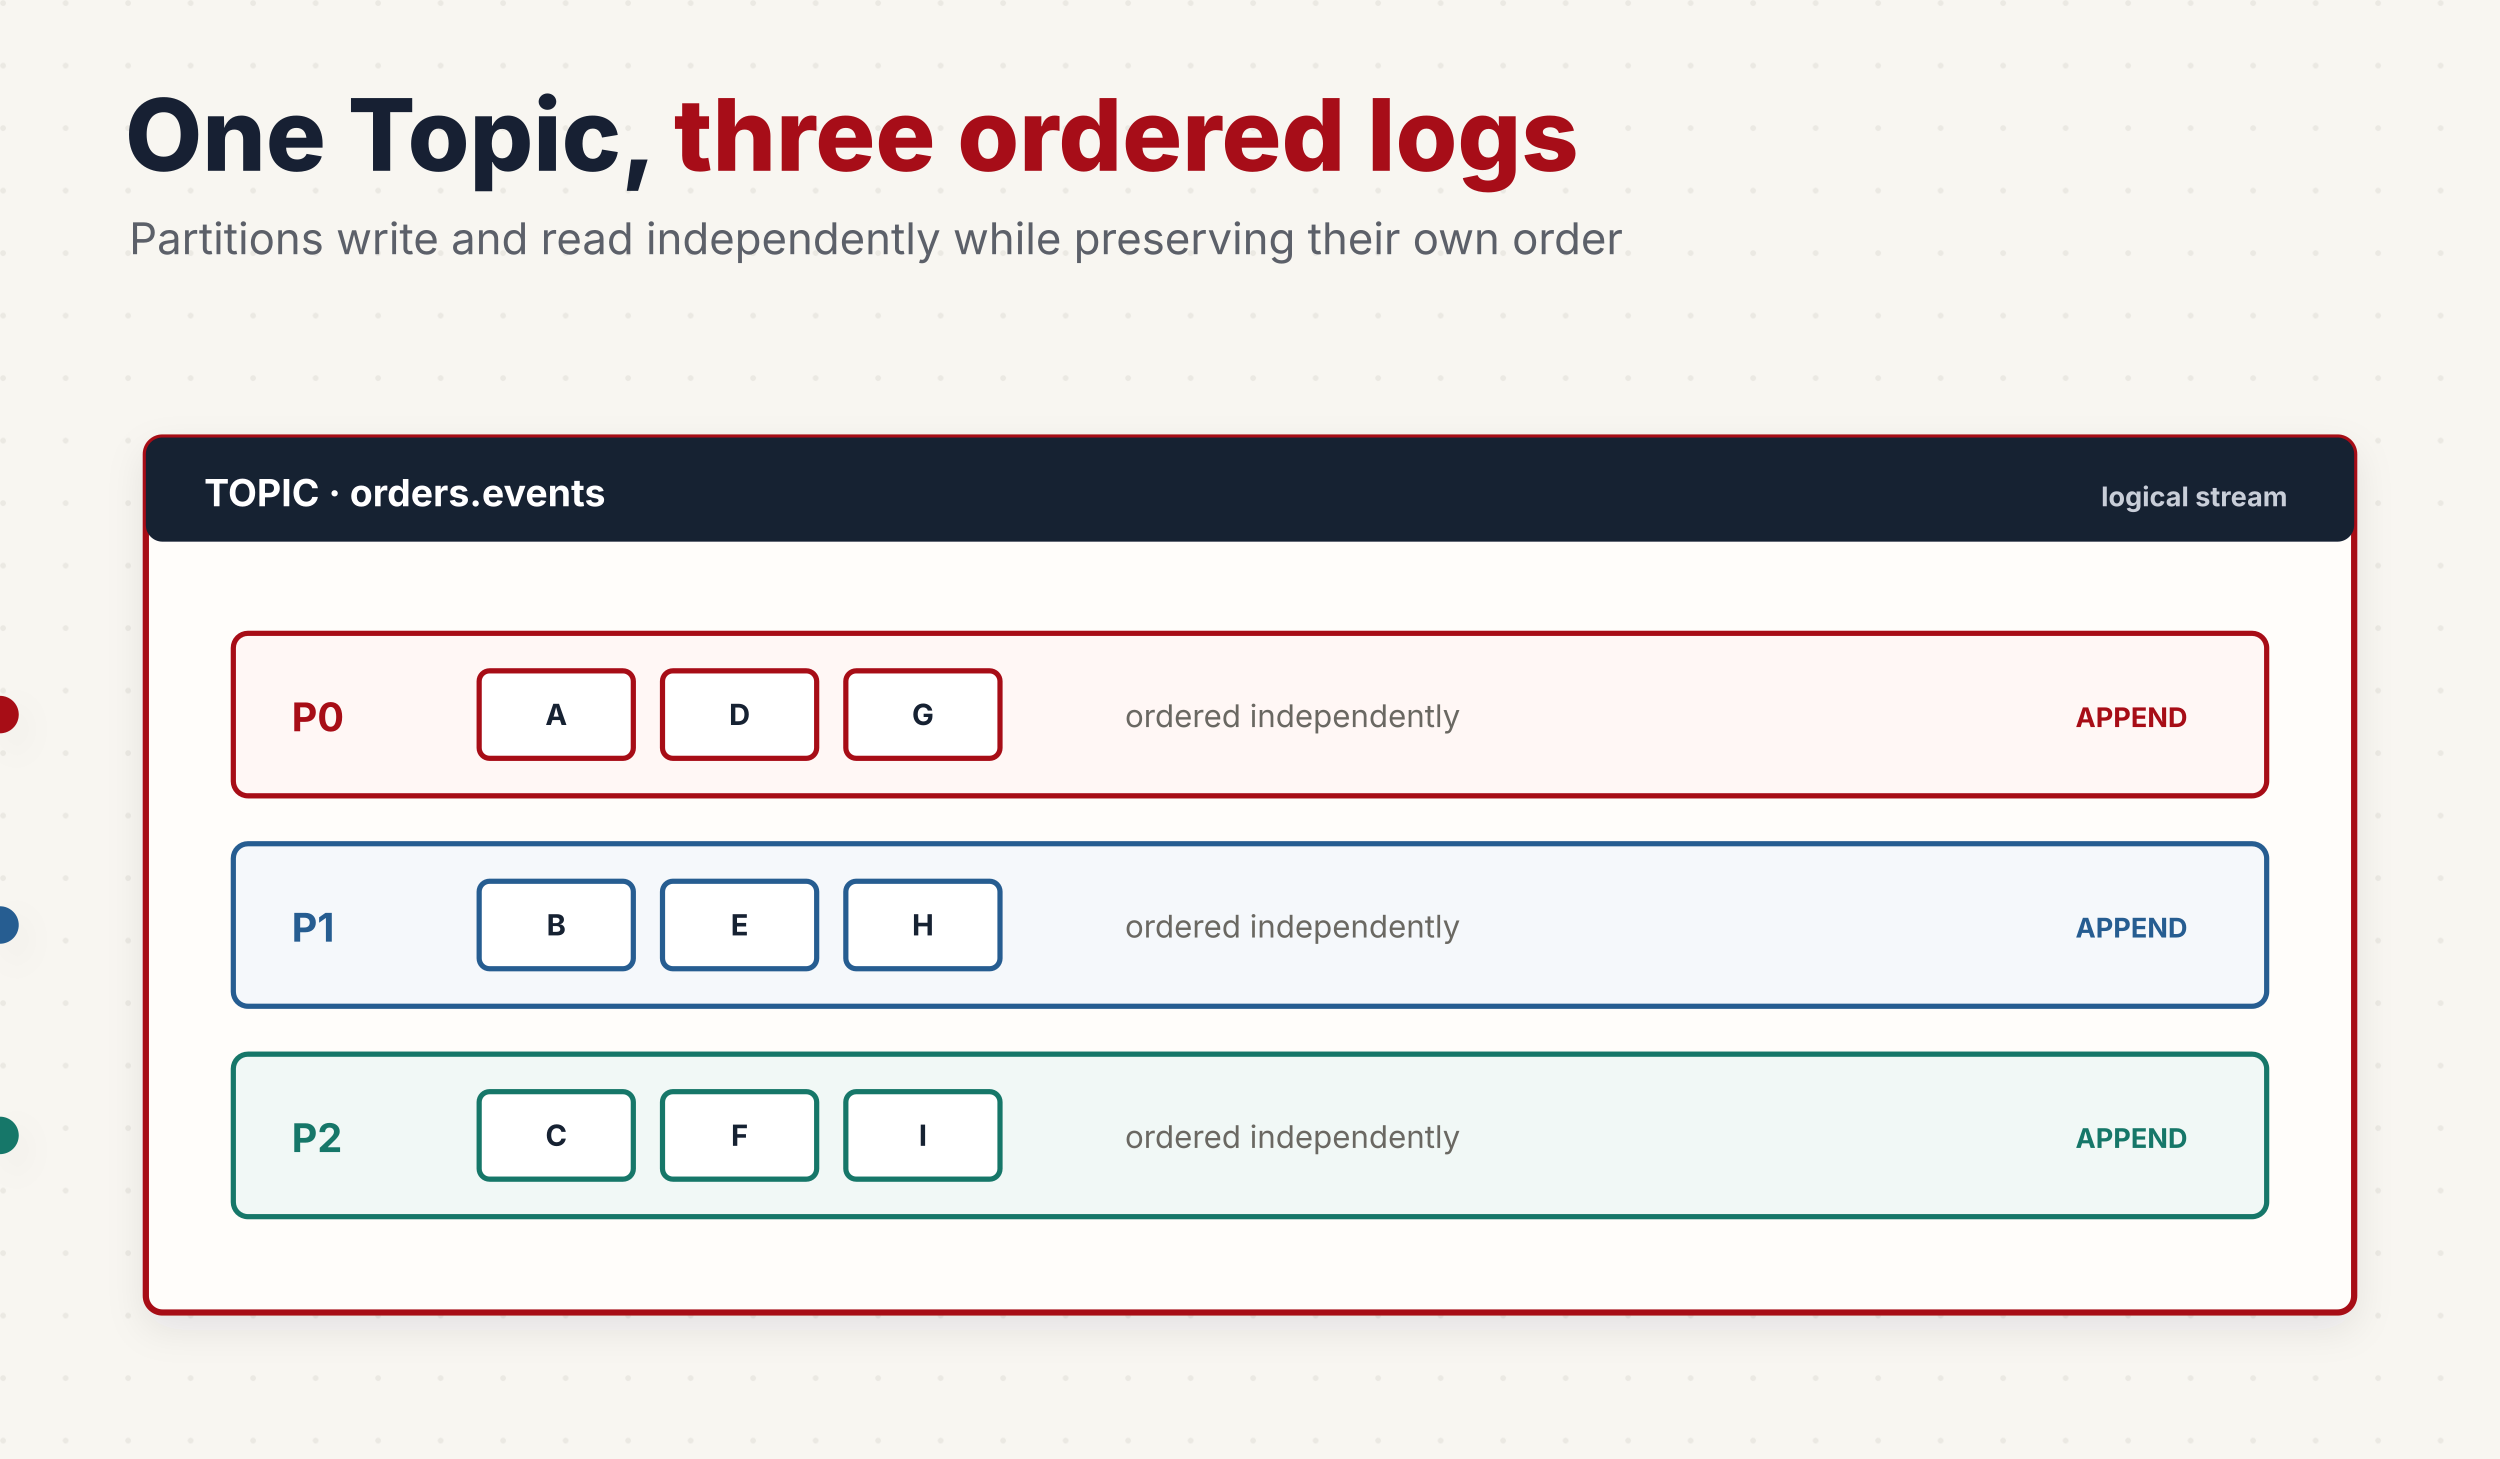
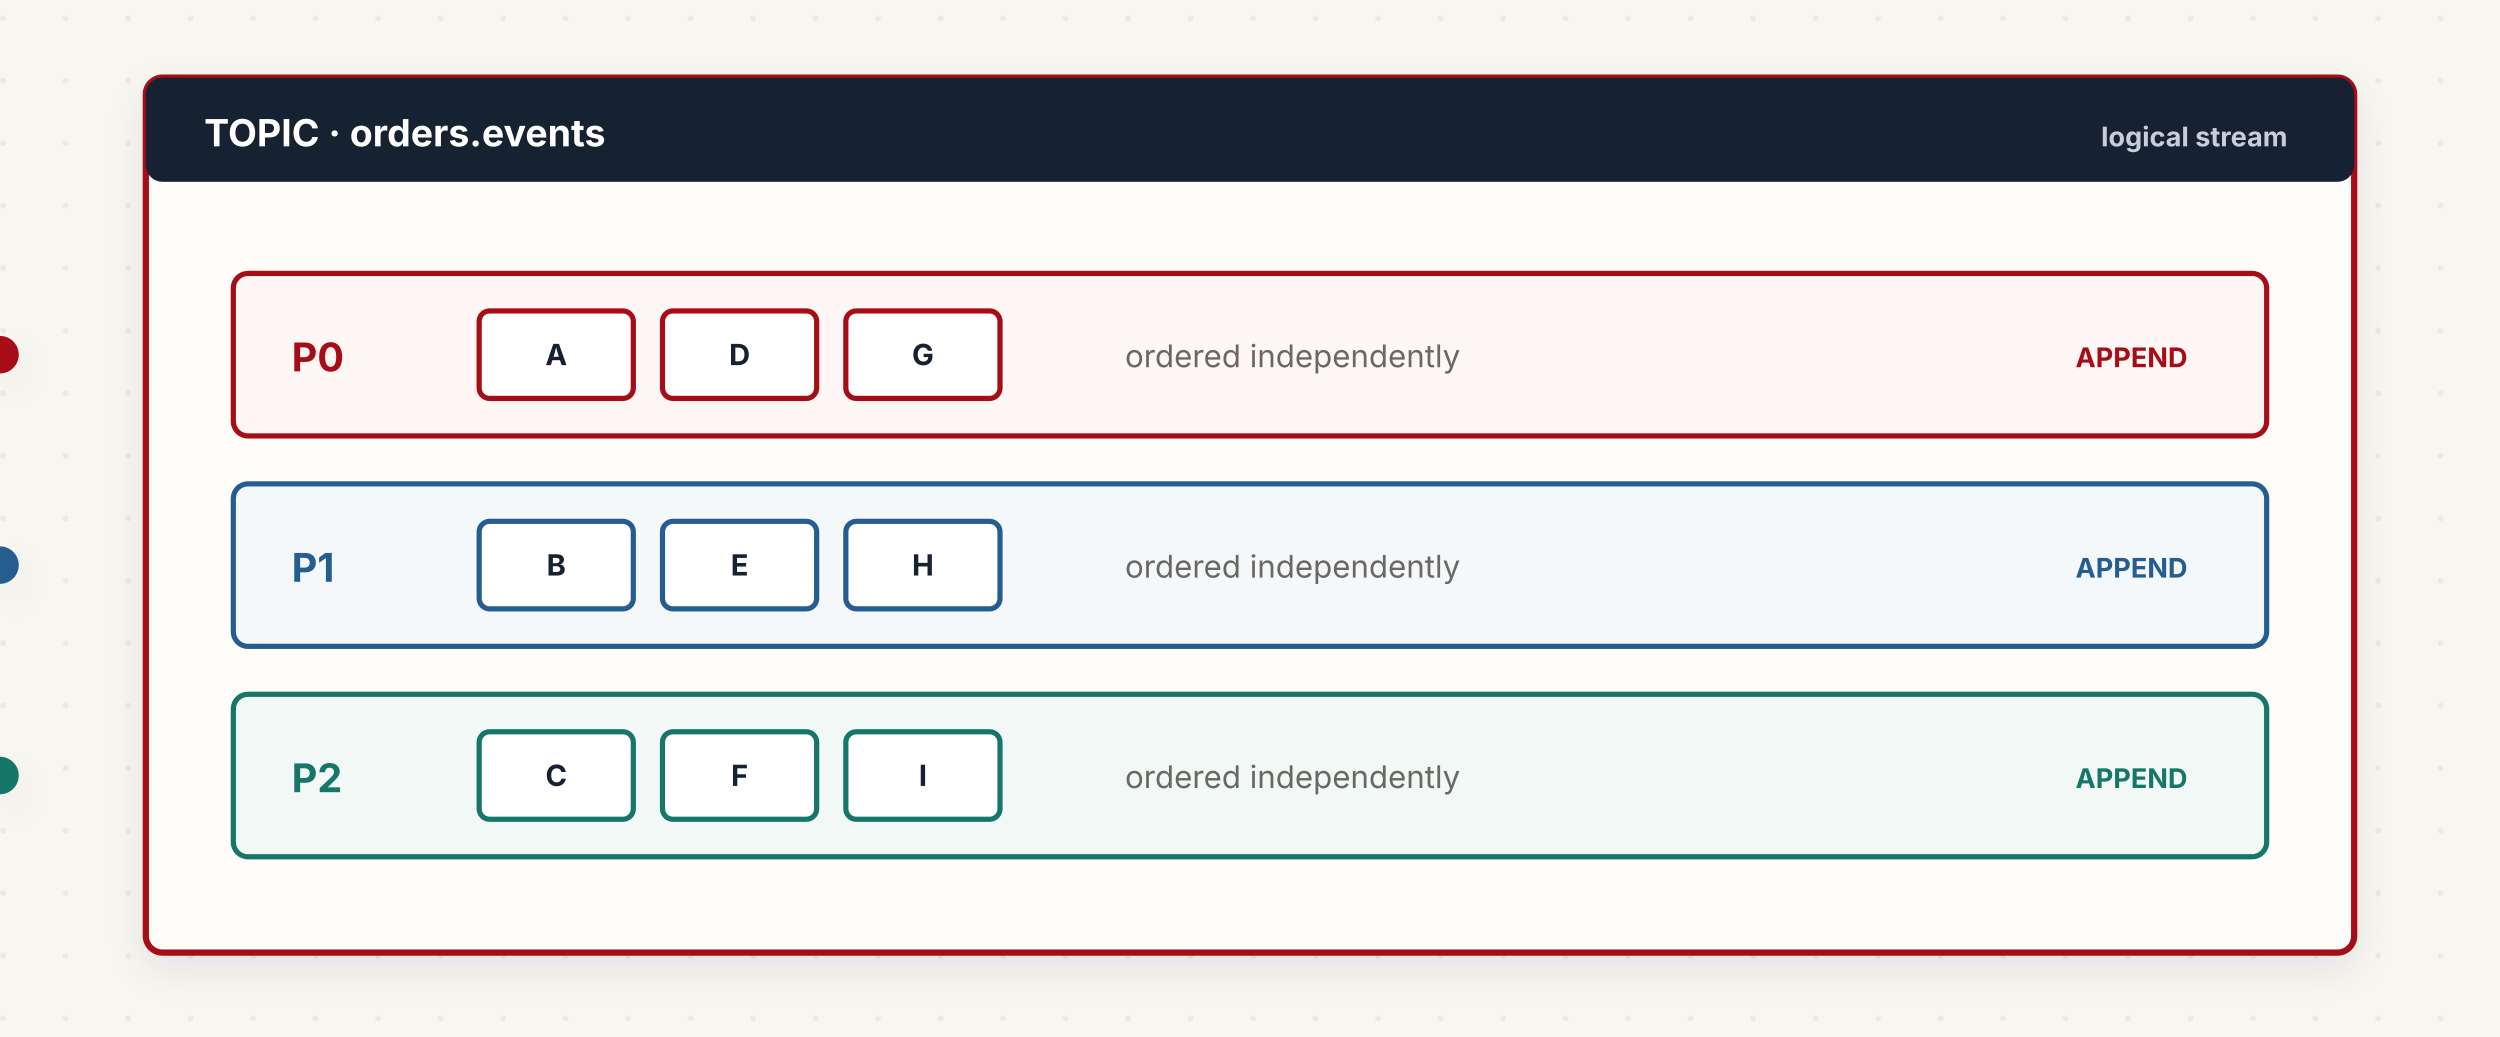
- <svg xmlns="http://www.w3.org/2000/svg" width="960" height="560" viewBox="0 0 1200 700" role="img" aria-labelledby="title desc">
+ <svg xmlns="http://www.w3.org/2000/svg" width="960" height="398" viewBox="0 173 1200 497" role="img" aria-labelledby="title desc">
  <defs>
    <pattern id="grid" width="30" height="30" patternUnits="userSpaceOnUse">
      <circle cx="1.5" cy="1.5" r="1.4" fill="#d9d6cf" opacity=".42" />
    </pattern>
    <filter id="shadow" x="-20%" y="-20%" width="140%" height="140%">
      <feDropShadow dx="0" dy="7" stdDeviation="9" flood-color="#172033" flood-opacity=".08" />
    </filter>
  </defs>
  <rect width="1200" height="800" fill="#f8f6f1" />
  <rect width="1200" height="800" fill="url(#grid)" />
  <g font-family="Inter,ui-sans-serif,system-ui,-apple-system,'Segoe UI',sans-serif">
-     <text x="60" y="82" fill="#172033" font-size="48" font-weight="760">One Topic, <tspan fill="#a70d18">three ordered logs</tspan>
-     </text>
-     <text x="62" y="122" fill="#5c6069" font-size="21">Partitions write and read independently while preserving their own order</text>
    <g filter="url(#shadow)">
      <rect x="70" y="210" width="1060" height="420" rx="8" fill="#fffdfa" stroke="#a70d18" stroke-width="3" />
      <rect x="70" y="210" width="1060" height="50" rx="8" fill="#172033" />
      <text x="98" y="243" fill="#fff" font-size="18" font-weight="750">TOPIC · orders.events</text>
      <text x="1098" y="243" text-anchor="end" fill="#c8ced8" font-size="13" font-weight="650">logical stream</text>
      <g>
        <rect x="112" y="304" width="976" height="78" rx="7" fill="#fff7f5" stroke="#a70d18" stroke-width="2.5" />
        <rect x="112" y="405" width="976" height="78" rx="7" fill="#f5f8fb" stroke="#275d91" stroke-width="2.5" />
        <rect x="112" y="506" width="976" height="78" rx="7" fill="#f1f8f6" stroke="#187769" stroke-width="2.5" />
      </g>
      <g font-size="19" font-weight="750">
        <text x="140" y="351" fill="#a70d18">P0</text>
        <text x="140" y="452" fill="#275d91">P1</text>
        <text x="140" y="553" fill="#187769">P2</text>
      </g>
      <g fill="#fff" stroke-width="2.5">
        <g stroke="#a70d18">
          <rect x="230" y="322" width="74" height="42" rx="5" />
          <rect x="318" y="322" width="74" height="42" rx="5" />
          <rect x="406" y="322" width="74" height="42" rx="5" />
        </g>
        <g stroke="#275d91">
          <rect x="230" y="423" width="74" height="42" rx="5" />
          <rect x="318" y="423" width="74" height="42" rx="5" />
          <rect x="406" y="423" width="74" height="42" rx="5" />
        </g>
        <g stroke="#187769">
          <rect x="230" y="524" width="74" height="42" rx="5" />
          <rect x="318" y="524" width="74" height="42" rx="5" />
          <rect x="406" y="524" width="74" height="42" rx="5" />
        </g>
      </g>
      <g fill="#172033" font-size="14" font-weight="700" text-anchor="middle">
        <text x="267" y="348">A</text>
        <text x="355" y="348">D</text>
        <text x="443" y="348">G</text>
        <text x="267" y="449">B</text>
        <text x="355" y="449">E</text>
        <text x="443" y="449">H</text>
        <text x="267" y="550">C</text>
        <text x="355" y="550">F</text>
        <text x="443" y="550">I</text>
      </g>
      <g fill="#6a6862" font-size="15">
        <text x="540" y="349">ordered independently</text>
        <text x="540" y="450">ordered independently</text>
        <text x="540" y="551">ordered independently</text>
      </g>
      <g>
        <circle cy="343" r="9" fill="#a70d18">
          <animate attributeName="cx" values="690;1035;690" dur="6s" repeatCount="indefinite" />
        </circle>
        <circle cy="444" r="9" fill="#275d91">
          <animate attributeName="cx" values="760;1035;760" dur="6s" repeatCount="indefinite" />
        </circle>
        <circle cy="545" r="9" fill="#187769">
          <animate attributeName="cx" values="829;1035;829" dur="6s" repeatCount="indefinite" />
        </circle>
      </g>
      <text x="1050" y="349" text-anchor="end" fill="#a70d18" font-size="13" font-weight="750">APPEND</text>
      <text x="1050" y="450" text-anchor="end" fill="#275d91" font-size="13" font-weight="750">APPEND</text>
      <text x="1050" y="551" text-anchor="end" fill="#187769" font-size="13" font-weight="750">APPEND</text>
    </g>
  </g>
</svg>
